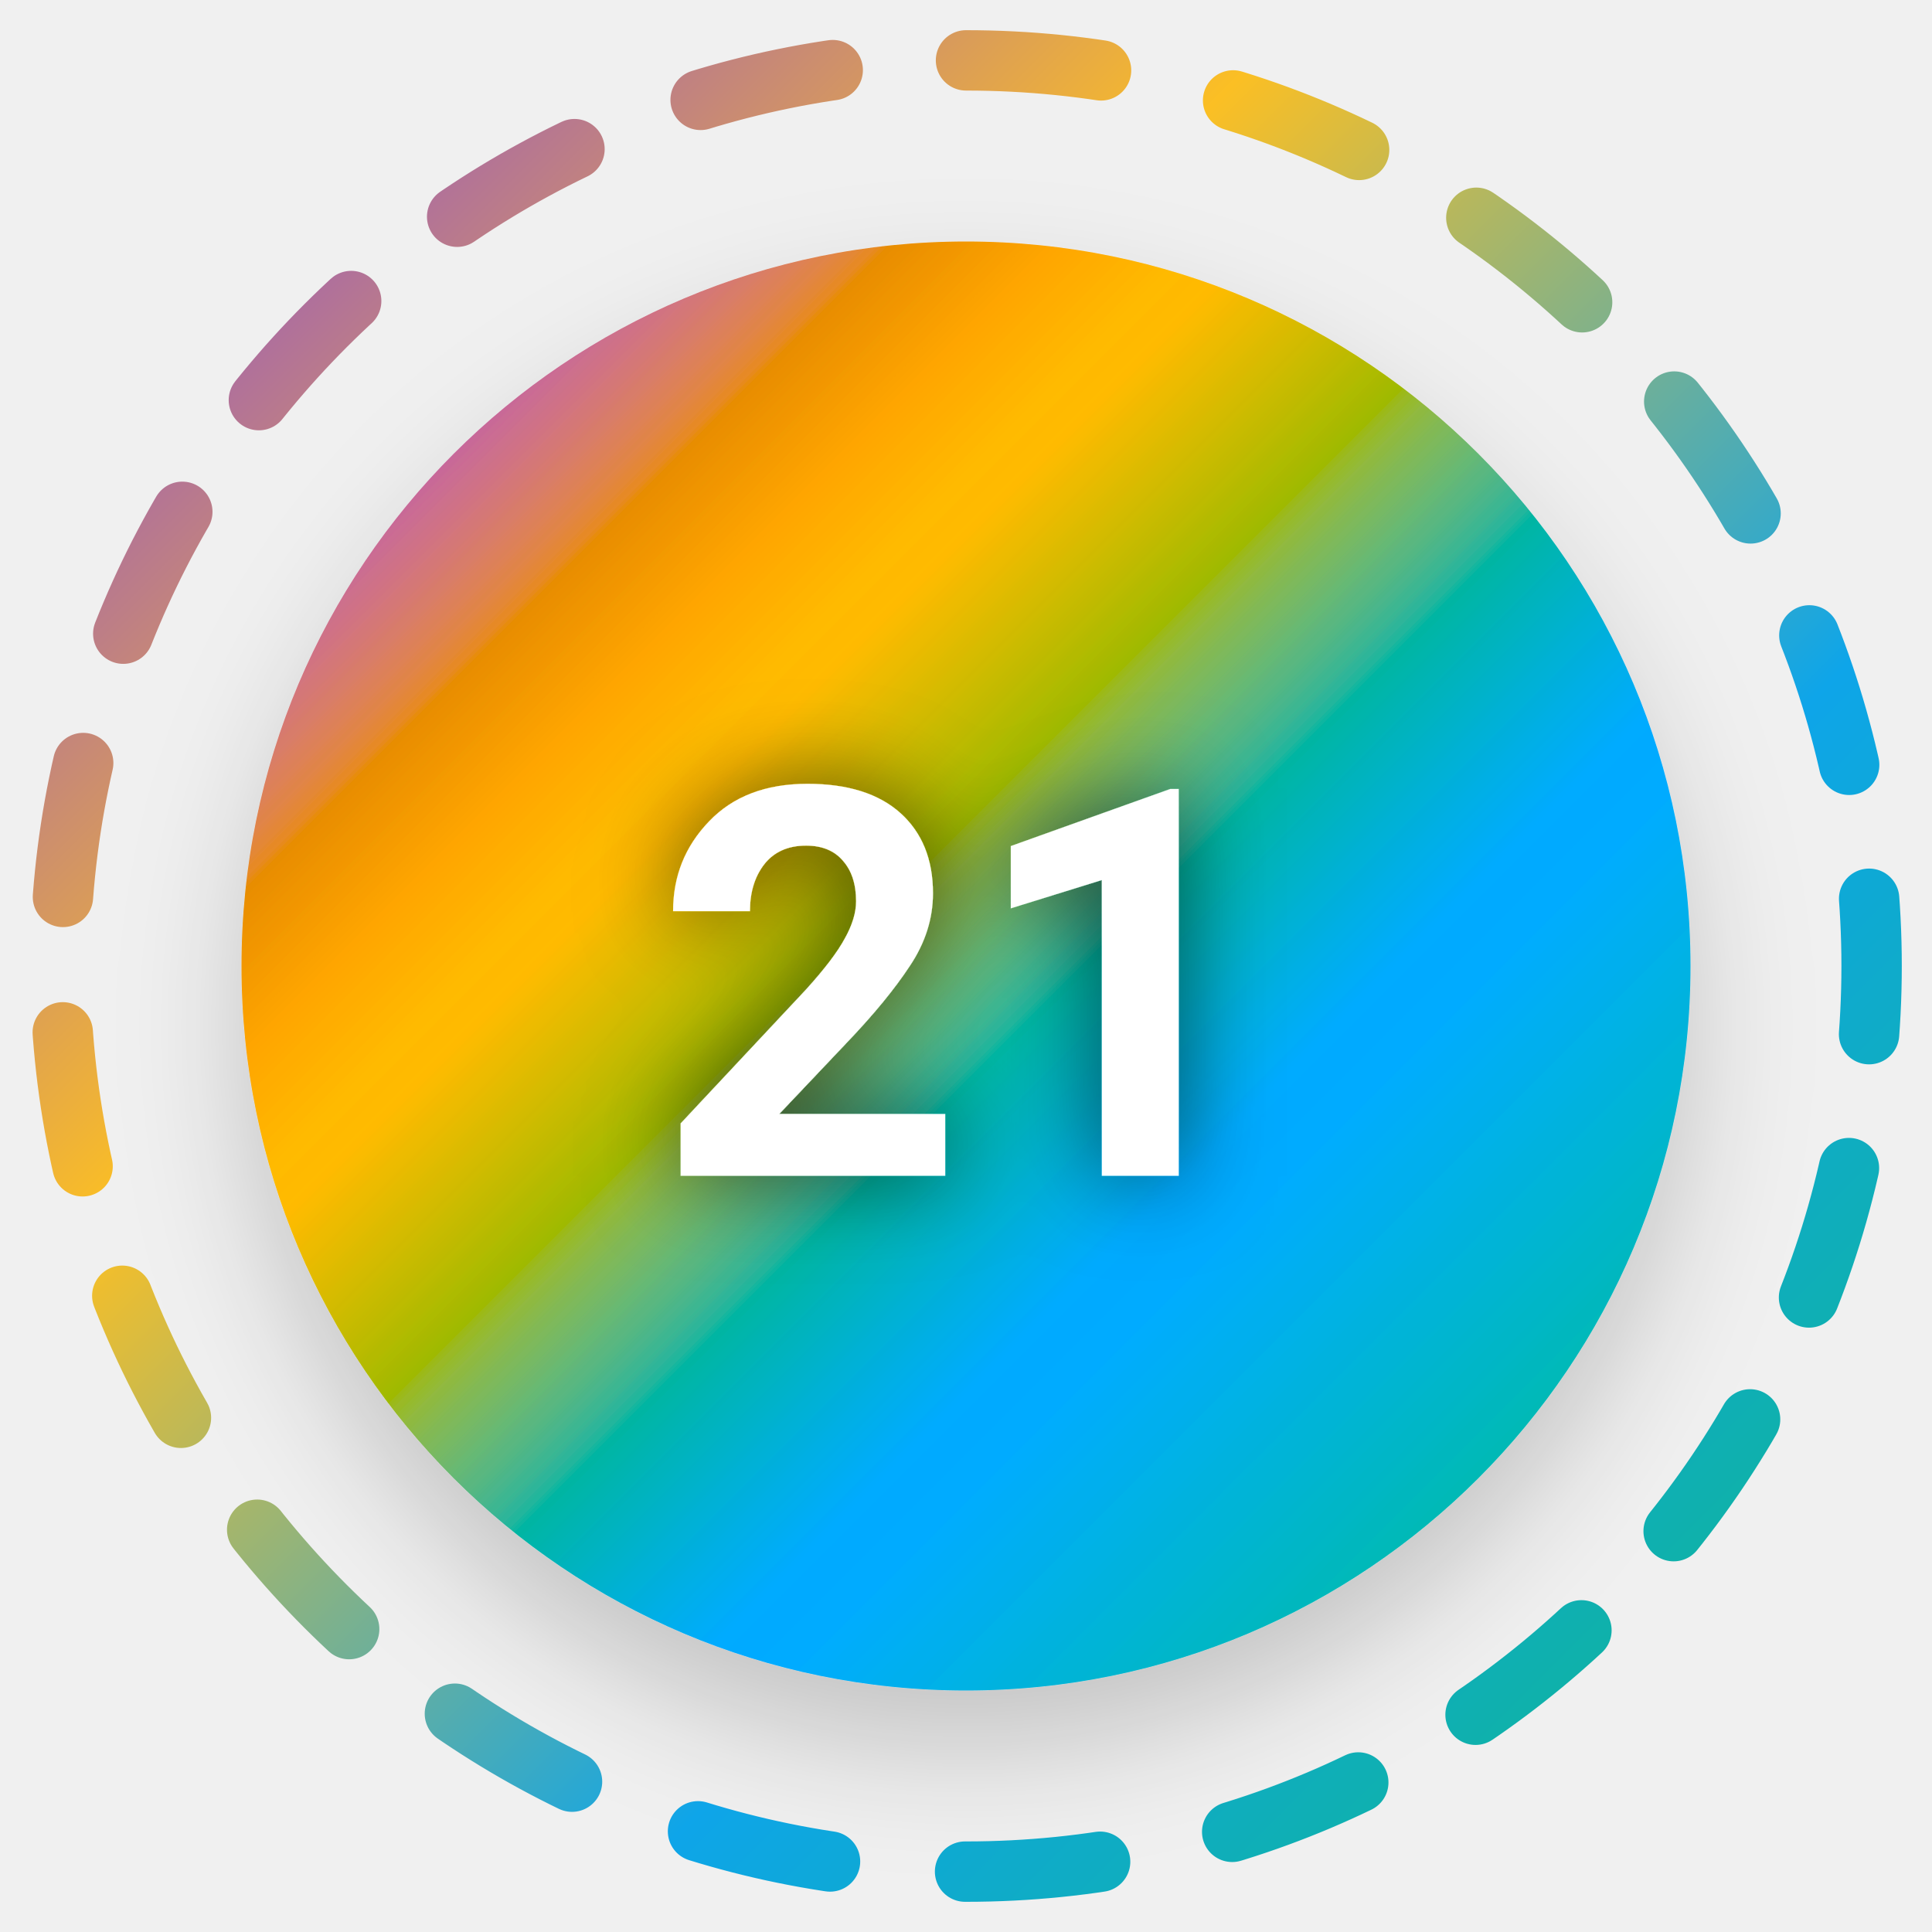
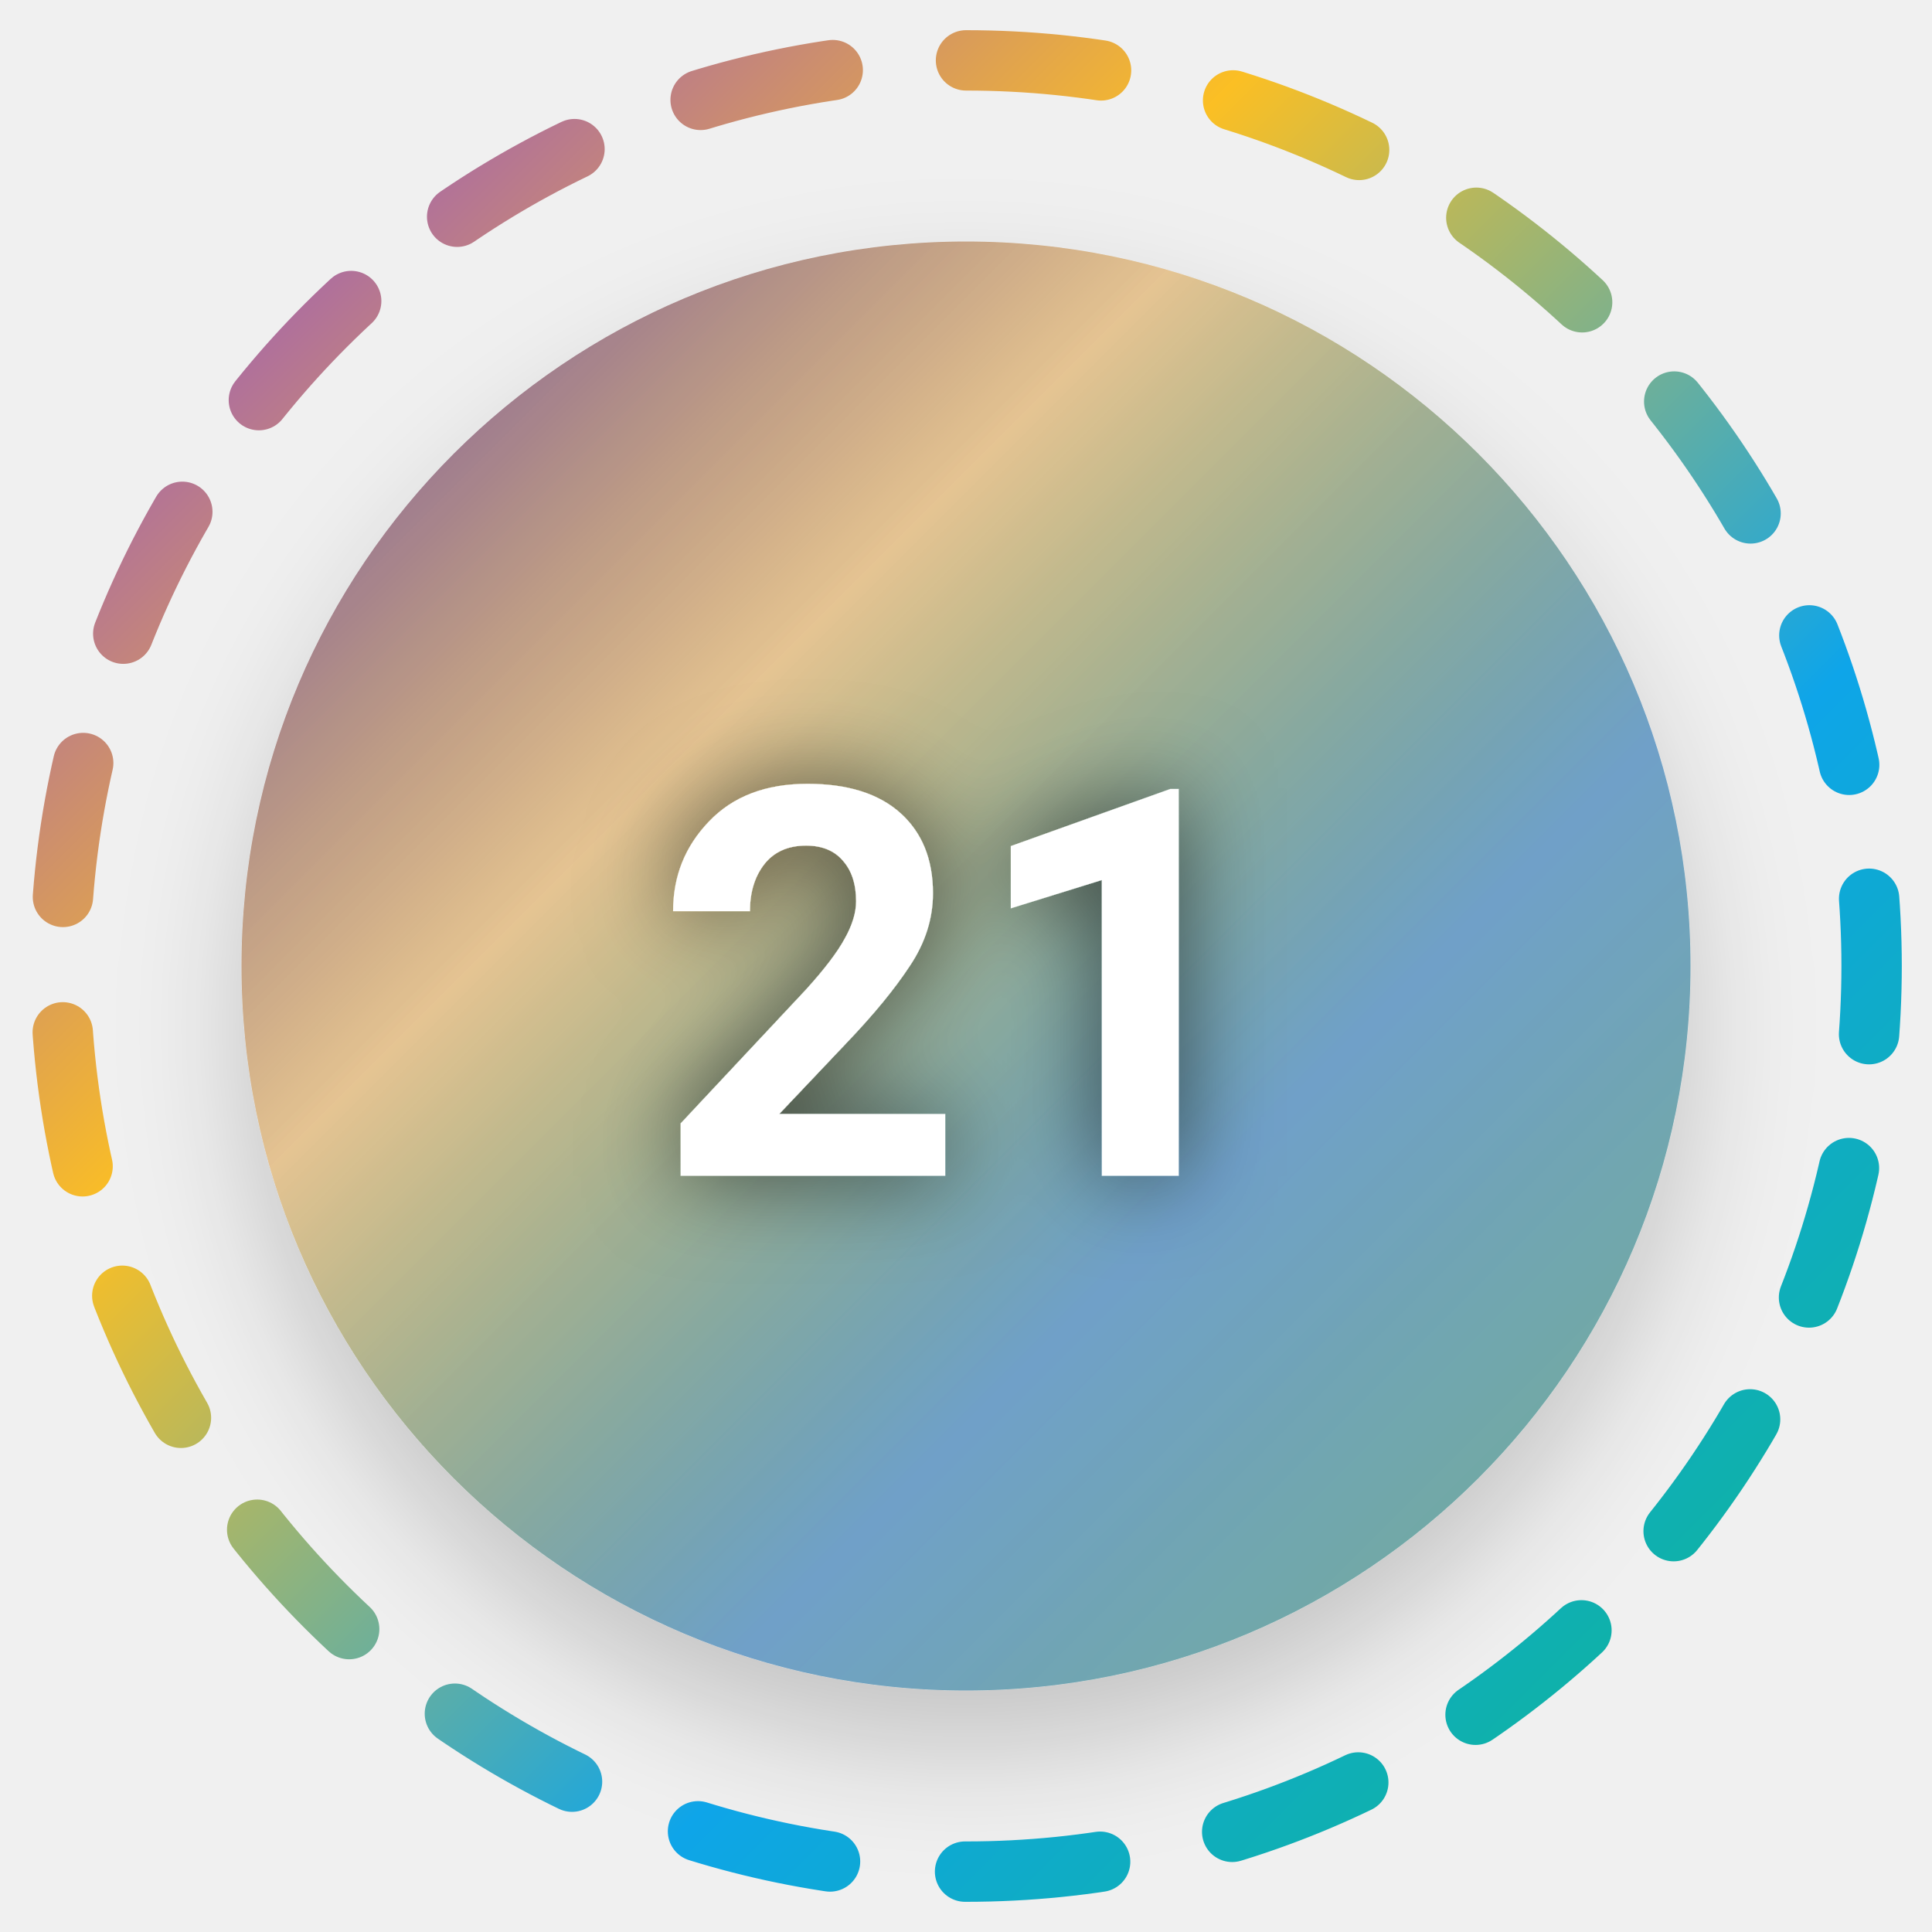
<svg xmlns="http://www.w3.org/2000/svg" width="64" height="64" viewBox="0 0 64 64" role="img" aria-label="Level 21">
  <defs>
    <linearGradient id="ring" x1="0" y1="0" x2="1" y2="1">
      <stop offset="0%" stop-color="#B87333" />
      <stop offset="100%" stop-color="#D18E52" />
    </linearGradient>
    <linearGradient id="inner" x1="0" y1="0" x2="1" y2="1">
      <stop offset="0%" stop-color="#7c3aed" />
      <stop offset="33%" stop-color="#fbbf24" />
      <stop offset="66%" stop-color="#0ea5e9" />
      <stop offset="100%" stop-color="#10b981" />
    </linearGradient>
    <filter id="shadow" x="-20%" y="-20%" width="140%" height="140%">
      <feDropShadow dx="0" dy="2" stdDeviation="2" flood-color="#000" flood-opacity=".18" />
    </filter>
    <filter id="saturation" x="-20%" y="-20%" width="140%" height="140%">
-       <feColorMatrix type="saturate" values="1.55" />
+       <feColorMatrix type="saturate" values="0.52" />
    </filter>
    <filter id="text-shadow" x="-50%" y="-50%" width="200%" height="200%">
      <feDropShadow dx="0" dy="0" stdDeviation="1.5" flood-color="#000" flood-opacity="0.6" />
    </filter>
  </defs>
  <g filter="url(#shadow)">
    <circle cx="32" cy="32" r="24" fill="url(#inner)" filter="url(#saturation)" />
  </g>
  <text x="32" y="34" font-family="'Segoe UI', 'Roboto', 'Helvetica Neue', Arial, sans-serif" font-size="150%" font-weight="700" text-anchor="middle" dominant-baseline="middle" fill="#ffffff" filter="url(#text-shadow)">21
    </text>
  <path d="M 32 2 A 30 30 0 1 1 31.999 2" fill="none" stroke="url(#inner)" stroke-width="2" stroke-linecap="round" stroke-dasharray="4.49 4.49" />
</svg>
